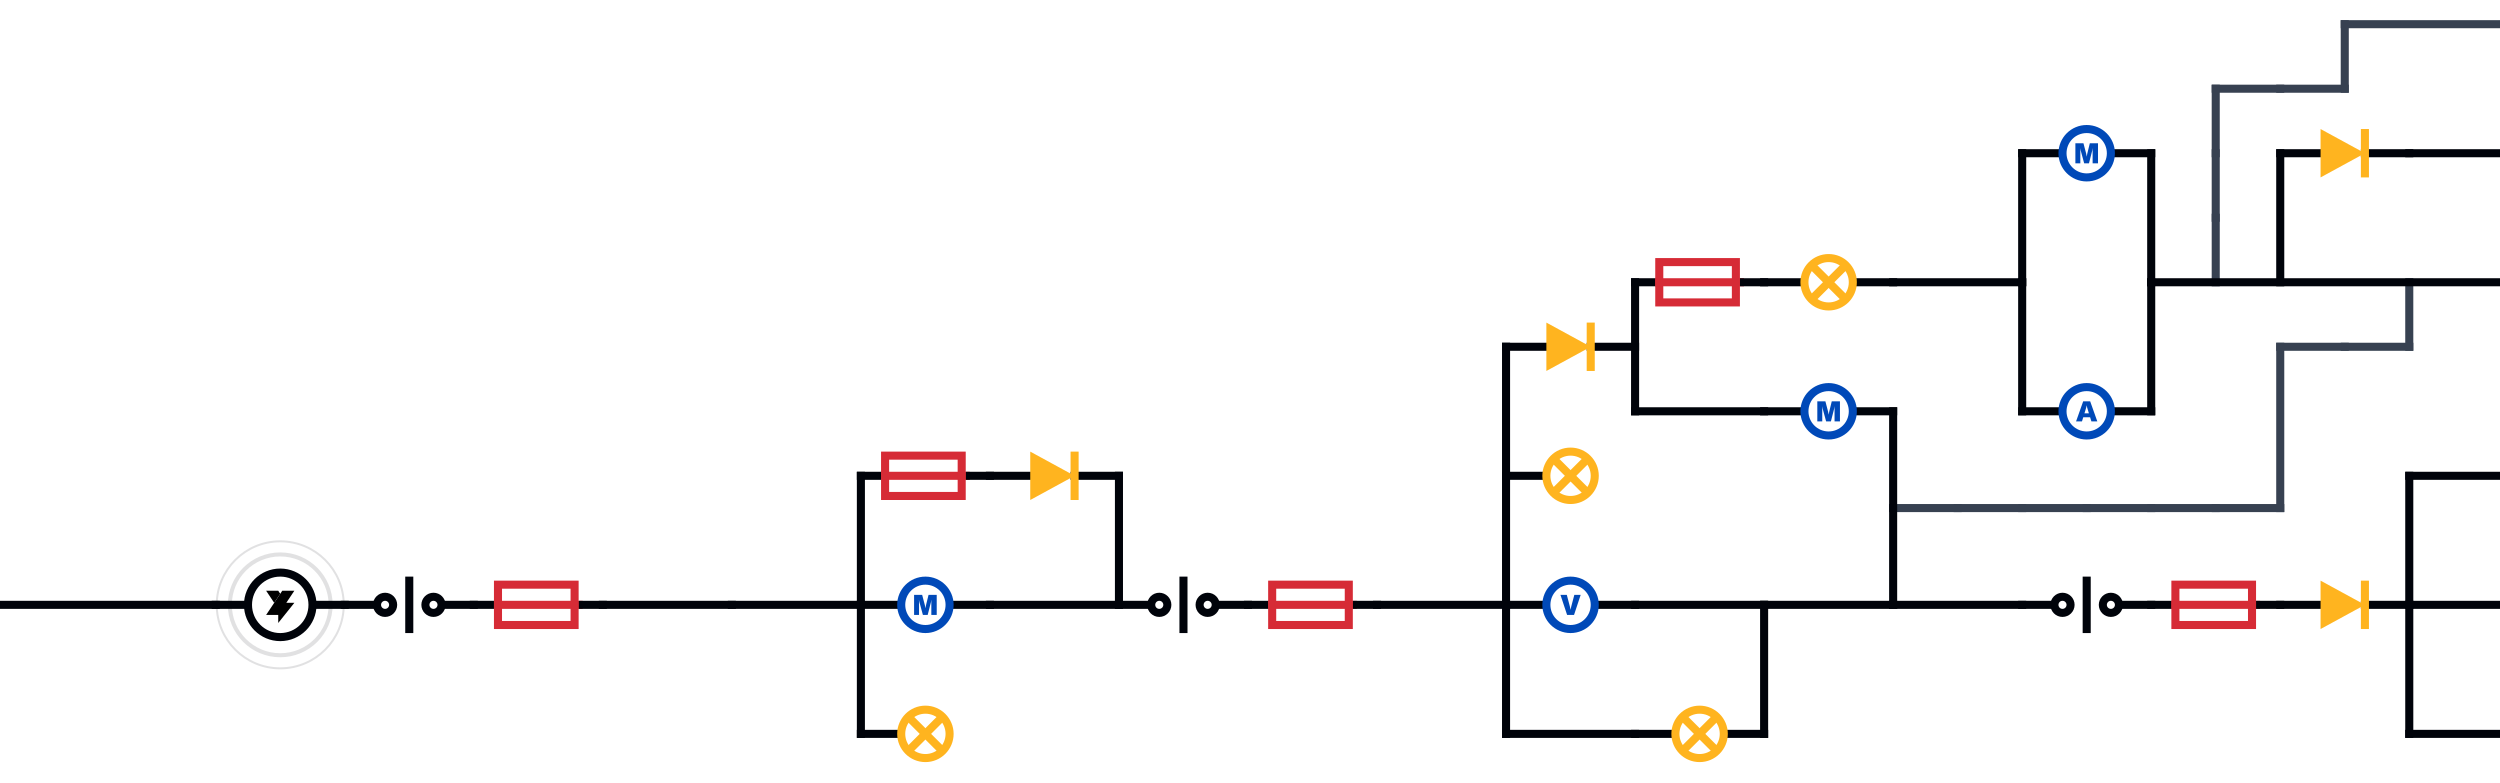
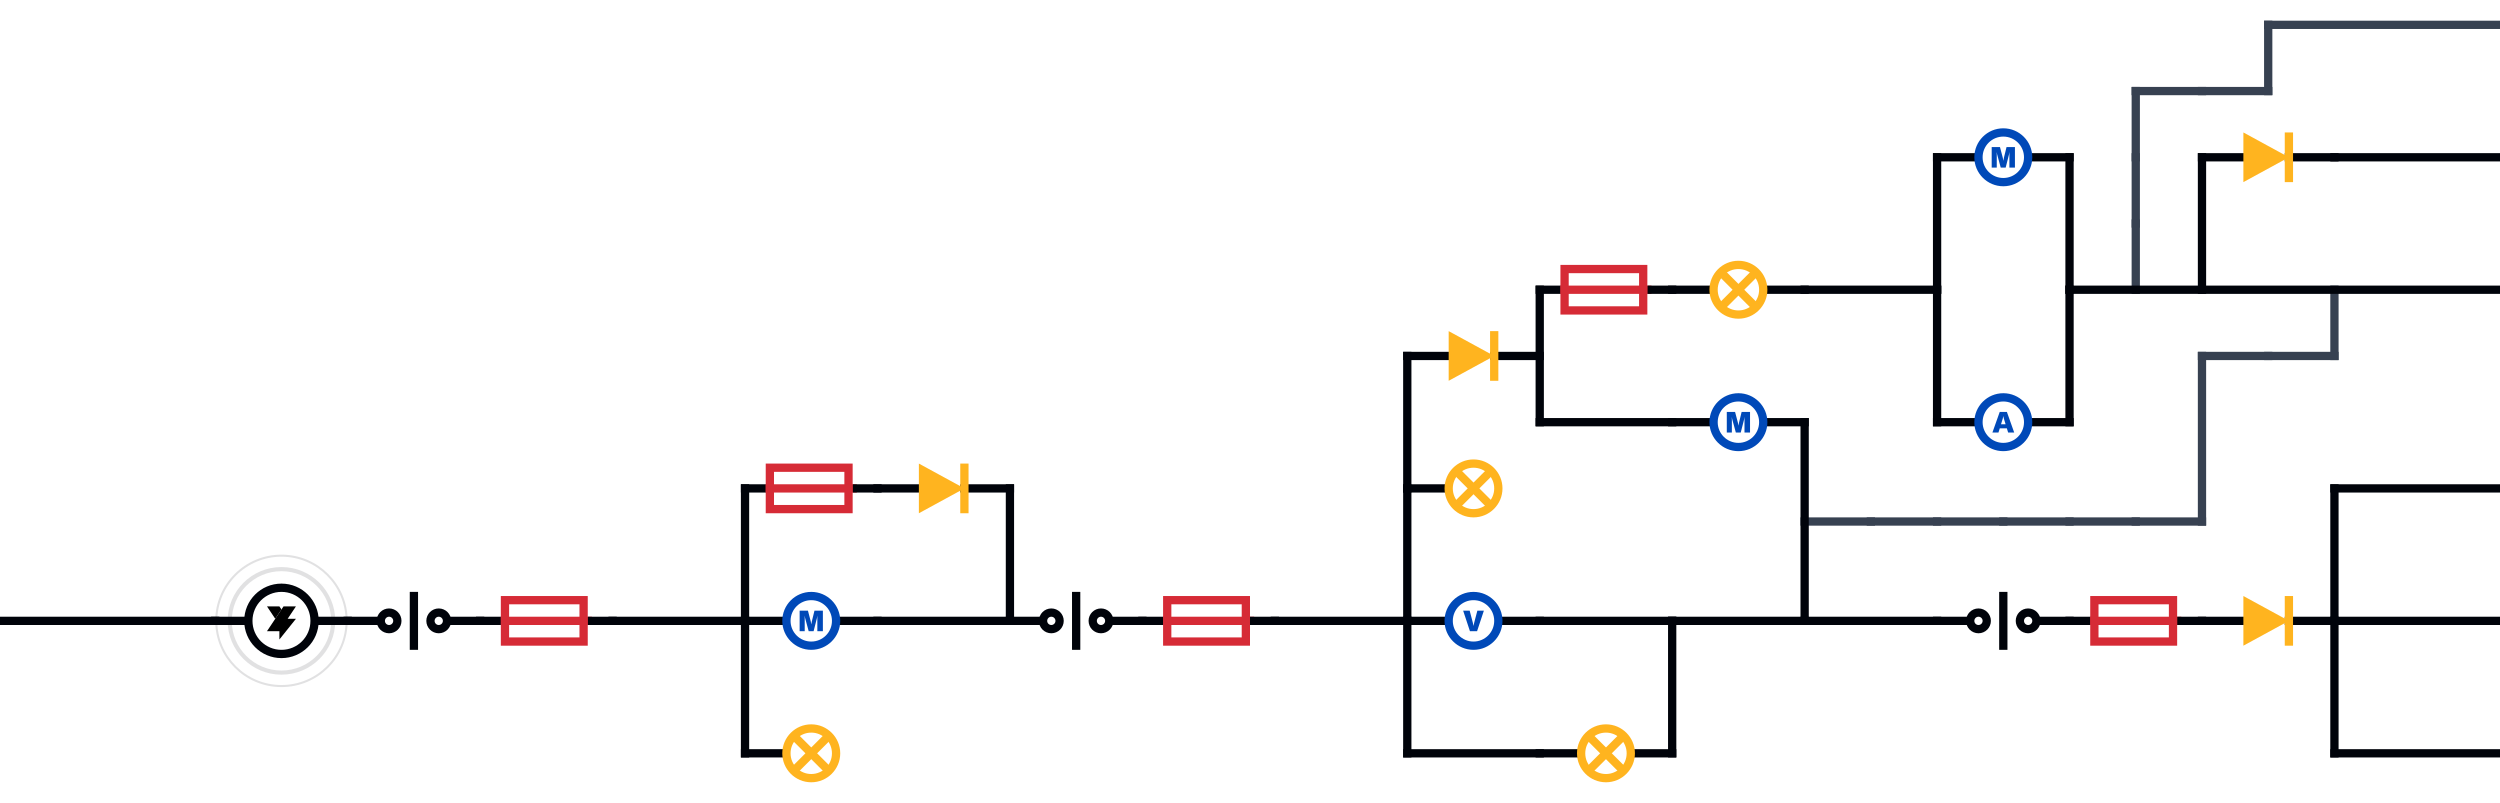
- <svg xmlns="http://www.w3.org/2000/svg" width="1240" height="388" viewBox="0 0 1240 388" fill="none">
-   <path d="M939 252H971" stroke="#374151" stroke-width="4" stroke-linecap="square" />
-   <path d="M971 252H1003" stroke="#374151" stroke-width="4" stroke-linecap="square" />
-   <path d="M1003 252H1035" stroke="#374151" stroke-width="4" stroke-linecap="square" />
-   <path d="M1035 252H1067" stroke="#374151" stroke-width="4" stroke-linecap="square" />
-   <path d="M1067 252H1099" stroke="#374151" stroke-width="4" stroke-linecap="square" />
-   <path d="M1099 252H1131" stroke="#374151" stroke-width="4" stroke-linecap="square" />
-   <path d="M1099 108L1099 76" stroke="#374151" stroke-width="4" stroke-linecap="square" />
-   <path d="M1099 76L1099 44" stroke="#374151" stroke-width="4" stroke-linecap="square" />
-   <path d="M1099 140L1099 108" stroke="#374151" stroke-width="4" stroke-linecap="square" />
-   <path d="M1131 252L1131 172" stroke="#374151" stroke-width="4" stroke-linecap="square" />
-   <path d="M1163 44L1163 12" stroke="#374151" stroke-width="4" stroke-linecap="square" />
-   <path d="M1195 172L1195 140" stroke="#374151" stroke-width="4" stroke-linecap="square" />
-   <path d="M1163 172H1195" stroke="#374151" stroke-width="4" stroke-linecap="square" />
-   <path d="M1131 172H1163" stroke="#374151" stroke-width="4" stroke-linecap="square" />
-   <path d="M1131 44L1163 44" stroke="#374151" stroke-width="4" stroke-linecap="square" />
-   <path d="M1099 44L1131 44" stroke="#374151" stroke-width="4" stroke-linecap="square" />
-   <path d="M1163 12L1259 12" stroke="#374151" stroke-width="4" stroke-linecap="square" />
-   <path d="M811 362H809V366H811V362ZM811 366H831V362H811V366Z" fill="#00030A" />
-   <path d="M875 366L877 366L877 362L875 362L875 366ZM855 366L875 366L875 362L855 362L855 366Z" fill="#00030A" />
-   <path fill-rule="evenodd" clip-rule="evenodd" d="M843 352C849.627 352 855 357.373 855 364C855 370.627 849.627 376 843 376C836.373 376 831 370.627 831 364C831 357.373 836.373 352 843 352Z" stroke="#FFB41F" stroke-width="4" stroke-linecap="square" />
-   <path d="M835 356L851 372" stroke="#FFB41F" stroke-width="4" />
-   <path d="M835 372L851 356" stroke="#FFB41F" stroke-width="4" />
-   <path d="M747 364L747 300" stroke="#00030A" stroke-width="4" stroke-linecap="square" />
-   <path d="M875 364L875 300" stroke="#00030A" stroke-width="4" stroke-linecap="square" />
-   <path d="M427 362H425V366H427V362ZM427 366H447V362H427V366Z" fill="#00030A" />
-   <path fill-rule="evenodd" clip-rule="evenodd" d="M459 352C465.627 352 471 357.373 471 364C471 370.627 465.627 376 459 376C452.373 376 447 370.627 447 364C447 357.373 452.373 352 459 352Z" stroke="#FFB41F" stroke-width="4" stroke-linecap="square" />
-   <path d="M451 356L467 372" stroke="#FFB41F" stroke-width="4" />
-   <path d="M451 372L467 356" stroke="#FFB41F" stroke-width="4" />
-   <path d="M427 364L427 300" stroke="#00030A" stroke-width="4" stroke-linecap="square" />
-   <path d="M1067 298H1065V302H1067V298ZM1067 302H1079V298H1067V302Z" fill="#00030A" />
-   <path d="M1079 300H1119" stroke="#D62B36" stroke-width="4" stroke-linecap="square" />
-   <path d="M1131 302L1133 302L1133 298L1131 298L1131 302ZM1119 302L1131 302L1131 298L1119 298L1119 302Z" fill="#00030A" />
-   <rect x="1079" y="290" width="38" height="20" stroke="#D62B36" stroke-width="4" />
-   <path d="M939 300H1003" stroke="#00030A" stroke-width="4" stroke-linecap="square" />
-   <path d="M1195 300L1195 236" stroke="#00030A" stroke-width="4" stroke-linecap="square" />
-   <path d="M1131 140L1131 76" stroke="#00030A" stroke-width="4" stroke-linecap="square" />
-   <path d="M1003 204L1003 140" stroke="#00030A" stroke-width="4" stroke-linecap="square" />
-   <path d="M1067 204L1067 140" stroke="#00030A" stroke-width="4" stroke-linecap="square" />
-   <path d="M1003 140L1003 76" stroke="#00030A" stroke-width="4" stroke-linecap="square" />
-   <path d="M1067 140L1067 76" stroke="#00030A" stroke-width="4" stroke-linecap="square" />
-   <path d="M1195 364L1195 300" stroke="#00030A" stroke-width="4" stroke-linecap="square" />
-   <path d="M1131 298H1129V302H1131V298ZM1131 302H1155V298H1131V302Z" fill="#00030A" />
-   <path d="M1195 302L1197 302L1197 298L1195 298L1195 302ZM1171 302L1195 302L1195 298L1171 298L1171 302Z" fill="#00030A" />
-   <path d="M1151 288L1173 300L1151 312V288Z" fill="#FFB41F" />
-   <path d="M1173 288L1173 312" stroke="#FFB41F" stroke-width="4" />
-   <path d="M1195 364H1259" stroke="#00030A" stroke-width="4" stroke-linecap="square" />
-   <path d="M1195 236H1259" stroke="#00030A" stroke-width="4" stroke-linecap="square" />
-   <path d="M1195 300H1259" stroke="#00030A" stroke-width="4" stroke-linecap="square" />
-   <path d="M1003 298H1001V302H1003V298ZM1003 302H1019V298H1003V302Z" fill="#00030A" />
-   <path d="M1067 302L1069 302L1069 298L1067 298L1067 302ZM1051 302L1067 302L1067 298L1051 298L1051 302Z" fill="#00030A" />
-   <circle cx="1023" cy="300" r="4" stroke="#00030A" stroke-width="4" stroke-linecap="square" />
-   <circle cx="1047" cy="300" r="4" stroke="#00030A" stroke-width="4" stroke-linecap="square" />
-   <path d="M1035 312L1035 288" stroke="#00030A" stroke-width="4" stroke-linecap="square" />
-   <path d="M939 300L939 204" stroke="#00030A" stroke-width="4" stroke-linecap="square" />
-   <path d="M875 300H939" stroke="#00030A" stroke-width="4" stroke-linecap="square" />
-   <path d="M811 300H875" stroke="#00030A" stroke-width="4" stroke-linecap="square" />
-   <path d="M811 204H875" stroke="#00030A" stroke-width="4" stroke-linecap="square" />
-   <path d="M747 364H811" stroke="#00030A" stroke-width="4" stroke-linecap="square" />
-   <path d="M747 298H745V302H747V298ZM747 302H767V298H747V302Z" fill="#00030A" />
-   <path d="M811 302L813 302L813 298L811 298L811 302ZM791 302L811 302L811 298L791 298L791 302Z" fill="#00030A" />
-   <path d="M777.279 305H780.723L784.013 295.06H780.863L779.309 300.968C779.155 301.57 779.071 301.948 779.029 302.354H778.973C778.931 301.948 778.847 301.57 778.693 300.968L777.139 295.06H773.989L777.279 305Z" fill="#0049B8" />
-   <path fill-rule="evenodd" clip-rule="evenodd" d="M779 288C785.627 288 791 293.373 791 300C791 306.627 785.627 312 779 312C772.373 312 767 306.627 767 300C767 293.373 772.373 288 779 288Z" stroke="#0049B8" stroke-width="4" stroke-linecap="square" />
-   <path d="M747 236L747 172" stroke="#00030A" stroke-width="4" stroke-linecap="square" />
-   <path d="M747 300L747 236" stroke="#00030A" stroke-width="4" stroke-linecap="square" />
-   <path d="M683 300H747" stroke="#00030A" stroke-width="4" stroke-linecap="square" />
-   <path d="M619 298H617V302H619V298ZM619 302H631V298H619V302Z" fill="#00030A" />
-   <path d="M631 300H671" stroke="#D62B36" stroke-width="4" stroke-linecap="square" />
-   <path d="M683 302L685 302L685 298L683 298L683 302ZM671 302L683 302L683 298L671 298L671 302Z" fill="#00030A" />
-   <rect x="631" y="290" width="38" height="20" stroke="#D62B36" stroke-width="4" />
-   <path d="M555 298H553V302H555V298ZM555 302H571V298H555V302Z" fill="#00030A" />
-   <path d="M619 302L621 302L621 298L619 298L619 302ZM603 302L619 302L619 298L603 298L603 302Z" fill="#00030A" />
-   <circle cx="575" cy="300" r="4" stroke="#00030A" stroke-width="4" stroke-linecap="square" />
-   <circle cx="599" cy="300" r="4" stroke="#00030A" stroke-width="4" stroke-linecap="square" />
-   <path d="M587 312L587 288" stroke="#00030A" stroke-width="4" stroke-linecap="square" />
-   <path d="M555 300L555 236" stroke="#00030A" stroke-width="4" stroke-linecap="square" />
-   <path d="M491 300H555" stroke="#00030A" stroke-width="4" stroke-linecap="square" />
-   <path d="M427 298H425V302H427V298ZM427 302H447V298H427V302Z" fill="#00030A" />
-   <path d="M491 302L493 302L493 298L491 298L491 302ZM471 302L491 302L491 298L471 298L471 302Z" fill="#00030A" />
-   <path d="M453.387 305H455.837V298.728C455.837 298.336 455.809 297.944 455.781 297.594H455.809C455.837 297.888 455.907 298.21 455.977 298.448L457.755 305H460.135L461.801 298.448C461.857 298.224 461.927 297.888 461.955 297.566H461.983C461.955 297.972 461.941 298.364 461.941 298.728V305H464.615V295.06H460.555L459.281 300.254C459.155 300.744 459.057 301.29 459.029 301.64H459.001C458.973 301.29 458.889 300.758 458.763 300.282L457.391 295.06H453.387V305Z" fill="#0049B8" />
-   <path fill-rule="evenodd" clip-rule="evenodd" d="M459 288C465.627 288 471 293.373 471 300C471 306.627 465.627 312 459 312C452.373 312 447 306.627 447 300C447 293.373 452.373 288 459 288Z" stroke="#0049B8" stroke-width="4" stroke-linecap="square" />
-   <path d="M427 300L427 236" stroke="#00030A" stroke-width="4" stroke-linecap="square" />
-   <path d="M363 300H427" stroke="#00030A" stroke-width="4" stroke-linecap="square" />
-   <path d="M299 300H363" stroke="#00030A" stroke-width="4" stroke-linecap="square" />
-   <path d="M235 298H233V302H235V298ZM235 302H247V298H235V302Z" fill="#00030A" />
-   <path d="M247 300H287" stroke="#D62B36" stroke-width="4" stroke-linecap="square" />
-   <path d="M299 302L301 302L301 298L299 298L299 302ZM287 302L299 302L299 298L287 298L287 302Z" fill="#00030A" />
-   <rect x="247" y="290" width="38" height="20" stroke="#D62B36" stroke-width="4" />
-   <path d="M171 298H169V302H171V298ZM171 302H187V298H171V302Z" fill="#00030A" />
-   <path d="M235 302L237 302L237 298L235 298L235 302ZM219 302L235 302L235 298L219 298L219 302Z" fill="#00030A" />
-   <circle cx="191" cy="300" r="4" stroke="#00030A" stroke-width="4" stroke-linecap="square" />
-   <circle cx="215" cy="300" r="4" stroke="#00030A" stroke-width="4" stroke-linecap="square" />
-   <path d="M203 312L203 288" stroke="#00030A" stroke-width="4" stroke-linecap="square" />
-   <path opacity="0.12" d="M170.5 300C170.5 317.397 156.397 331.5 139 331.5C121.603 331.5 107.5 317.397 107.5 300C107.5 282.603 121.603 268.5 139 268.5C156.397 268.5 170.5 282.603 170.5 300Z" stroke="#00030A" />
-   <path opacity="0.12" d="M164 300C164 313.807 152.807 325 139 325C125.193 325 114 313.807 114 300C114 286.193 125.193 275 139 275C152.807 275 164 286.193 164 300Z" stroke="#00030A" stroke-width="2" />
-   <path d="M107 298H105V302H107V298ZM107 302H123V298H107V302Z" fill="#00030A" />
-   <path d="M171 302L173 302L173 298L171 298L171 302ZM155 302L171 302L171 298L155 298L155 302Z" fill="#00030A" />
-   <path fill-rule="evenodd" clip-rule="evenodd" d="M139 284C147.837 284 155 291.163 155 300C155 308.837 147.837 316 139 316C130.163 316 123 308.837 123 300C123 291.163 130.163 284 139 284Z" stroke="#00030A" stroke-width="4" stroke-linecap="square" />
-   <path fill-rule="evenodd" clip-rule="evenodd" d="M140 293H146L142 299H146L138 309V305H132L140 293Z" fill="black" />
-   <path fill-rule="evenodd" clip-rule="evenodd" d="M132 293H138L139 294.5L136 299L132 293Z" fill="black" />
-   <path d="M0 300H107" stroke="#00030A" stroke-width="4" stroke-linecap="square" />
-   <path d="M875 202H873V206H875V202ZM875 206H895V202H875V206Z" fill="#00030A" />
-   <path d="M939 206L941 206L941 202L939 202L939 206ZM919 206L939 206L939 202L919 202L919 206Z" fill="#00030A" />
-   <path d="M901.387 209H903.837V202.728C903.837 202.336 903.809 201.944 903.781 201.594H903.809C903.837 201.888 903.907 202.21 903.977 202.448L905.755 209H908.135L909.801 202.448C909.857 202.224 909.927 201.888 909.955 201.566H909.983C909.955 201.972 909.941 202.364 909.941 202.728V209H912.615V199.06H908.555L907.281 204.254C907.155 204.744 907.057 205.29 907.029 205.64H907.001C906.973 205.29 906.889 204.758 906.763 204.282L905.391 199.06H901.387V209Z" fill="#0049B8" />
-   <path fill-rule="evenodd" clip-rule="evenodd" d="M907 192C913.627 192 919 197.373 919 204C919 210.627 913.627 216 907 216C900.373 216 895 210.627 895 204C895 197.373 900.373 192 907 192Z" stroke="#0049B8" stroke-width="4" stroke-linecap="square" />
-   <path d="M811 204L811 140" stroke="#00030A" stroke-width="4" stroke-linecap="square" />
-   <path d="M747 234H745V238H747V234ZM747 238H767V234H747V238Z" fill="#00030A" />
-   <path fill-rule="evenodd" clip-rule="evenodd" d="M779 224C785.627 224 791 229.373 791 236C791 242.627 785.627 248 779 248C772.373 248 767 242.627 767 236C767 229.373 772.373 224 779 224Z" stroke="#FFB41F" stroke-width="4" stroke-linecap="square" />
-   <path d="M771 228L787 244" stroke="#FFB41F" stroke-width="4" />
-   <path d="M771 244L787 228" stroke="#FFB41F" stroke-width="4" />
-   <path d="M747 170H745V174H747V170ZM747 174H771V170H747V174Z" fill="#00030A" />
-   <path d="M811 174L813 174L813 170L811 170L811 174ZM787 174L811 174L811 170L787 170L787 174Z" fill="#00030A" />
-   <path d="M767 160L789 172L767 184V160Z" fill="#FFB41F" />
-   <path d="M789 160L789 184" stroke="#FFB41F" stroke-width="4" />
-   <path d="M1131 74H1129V78H1131V74ZM1131 78H1155V74H1131V78Z" fill="#00030A" />
-   <path d="M1195 78L1197 78L1197 74L1195 74L1195 78ZM1171 78L1195 78L1195 74L1171 74L1171 78Z" fill="#00030A" />
-   <path d="M1151 64L1173 76L1151 88V64Z" fill="#FFB41F" />
-   <path d="M1173 64L1173 88" stroke="#FFB41F" stroke-width="4" />
-   <path d="M491 234H489V238H491V234ZM491 238H515V234H491V238Z" fill="#00030A" />
-   <path d="M555 238L557 238L557 234L555 234L555 238ZM531 238L555 238L555 234L531 234L531 238Z" fill="#00030A" />
-   <path d="M511 224L533 236L511 248V224Z" fill="#FFB41F" />
-   <path d="M533 224L533 248" stroke="#FFB41F" stroke-width="4" />
-   <path d="M427 234H425V238H427V234ZM427 238H439V234H427V238Z" fill="#00030A" />
-   <path d="M439 236H479" stroke="#D62B36" stroke-width="4" stroke-linecap="square" />
-   <path d="M491 238L493 238L493 234L491 234L491 238ZM479 238L491 238L491 234L479 234L479 238Z" fill="#00030A" />
-   <rect x="439" y="226" width="38" height="20" stroke="#D62B36" stroke-width="4" />
-   <path d="M875 138H873V142H875V138ZM875 142H895V138H875V142Z" fill="#00030A" />
-   <path d="M939 142L941 142L941 138L939 138L939 142ZM919 142L939 142L939 138L919 138L919 142Z" fill="#00030A" />
-   <path fill-rule="evenodd" clip-rule="evenodd" d="M907 128C913.627 128 919 133.373 919 140C919 146.627 913.627 152 907 152C900.373 152 895 146.627 895 140C895 133.373 900.373 128 907 128Z" stroke="#FFB41F" stroke-width="4" stroke-linecap="square" />
-   <path d="M899 132L915 148" stroke="#FFB41F" stroke-width="4" />
-   <path d="M899 148L915 132" stroke="#FFB41F" stroke-width="4" />
-   <path d="M811 138H809V142H811V138ZM811 142H823V138H811V142Z" fill="#00030A" />
-   <path d="M823 140H863" stroke="#D62B36" stroke-width="4" stroke-linecap="square" />
-   <path d="M875 142L877 142L877 138L875 138L875 142ZM863 142L875 142L875 138L863 138L863 142Z" fill="#00030A" />
-   <rect x="823" y="130" width="38" height="20" stroke="#D62B36" stroke-width="4" />
-   <path d="M939 140H1003" stroke="#00030A" stroke-width="4" stroke-linecap="square" />
-   <path d="M1195 76H1259" stroke="#00030A" stroke-width="4" stroke-linecap="square" />
-   <path d="M1067 140H1259" stroke="#00030A" stroke-width="4" stroke-linecap="square" />
-   <path d="M1003 202H1001V206H1003V202ZM1003 206H1023V202H1003V206Z" fill="#00030A" />
-   <path d="M1067 206L1069 206L1069 202L1067 202L1067 206ZM1047 206L1067 206L1067 202L1047 202L1047 206Z" fill="#00030A" />
-   <path d="M1037.33 209H1040.26L1036.73 199.06H1033.26L1029.73 209H1032.66L1033.29 206.97H1036.7L1037.33 209ZM1033.89 205.01L1034.55 202.854C1034.72 202.308 1034.87 201.846 1034.98 201.09H1035.01C1035.12 201.846 1035.28 202.308 1035.44 202.854L1036.1 205.01H1033.89Z" fill="#0049B8" />
-   <path fill-rule="evenodd" clip-rule="evenodd" d="M1035 192C1041.63 192 1047 197.373 1047 204C1047 210.627 1041.63 216 1035 216C1028.37 216 1023 210.627 1023 204C1023 197.373 1028.37 192 1035 192Z" stroke="#0049B8" stroke-width="4" stroke-linecap="square" />
-   <path d="M1003 74H1001V78H1003V74ZM1003 78H1023V74H1003V78Z" fill="#00030A" />
-   <path d="M1067 78L1069 78L1069 74L1067 74L1067 78ZM1047 78L1067 78L1067 74L1047 74L1047 78Z" fill="#00030A" />
-   <path d="M1029.39 81H1031.84V74.728C1031.84 74.336 1031.81 73.944 1031.78 73.594H1031.81C1031.84 73.888 1031.91 74.21 1031.98 74.448L1033.75 81H1036.13L1037.8 74.448C1037.86 74.224 1037.93 73.888 1037.95 73.566H1037.98C1037.95 73.972 1037.94 74.364 1037.94 74.728V81H1040.61V71.06H1036.55L1035.28 76.254C1035.15 76.744 1035.06 77.29 1035.03 77.64H1035C1034.97 77.29 1034.89 76.758 1034.76 76.282L1033.39 71.06H1029.39V81Z" fill="#0049B8" />
-   <path fill-rule="evenodd" clip-rule="evenodd" d="M1035 64C1041.63 64 1047 69.373 1047 76C1047 82.627 1041.63 88 1035 88C1028.37 88 1023 82.627 1023 76C1023 69.373 1028.37 64 1035 64Z" stroke="#0049B8" stroke-width="4" stroke-linecap="square" />
+ <svg xmlns="http://www.w3.org/2000/svg" width="1208" height="388" viewBox="0 0 1208 388" fill="none">
+   <path d="M872 252H904" stroke="#374151" stroke-width="4" stroke-linecap="square" />
+   <path d="M904 252H936" stroke="#374151" stroke-width="4" stroke-linecap="square" />
+   <path d="M936 252H968" stroke="#374151" stroke-width="4" stroke-linecap="square" />
+   <path d="M968 252H1000" stroke="#374151" stroke-width="4" stroke-linecap="square" />
+   <path d="M1000 252H1032" stroke="#374151" stroke-width="4" stroke-linecap="square" />
+   <path d="M1032 252H1064" stroke="#374151" stroke-width="4" stroke-linecap="square" />
+   <path d="M1032 108L1032 76" stroke="#374151" stroke-width="4" stroke-linecap="square" />
+   <path d="M1032 76L1032 44" stroke="#374151" stroke-width="4" stroke-linecap="square" />
+   <path d="M1032 140L1032 108" stroke="#374151" stroke-width="4" stroke-linecap="square" />
+   <path d="M1064 252L1064 172" stroke="#374151" stroke-width="4" stroke-linecap="square" />
+   <path d="M1096 44L1096 12" stroke="#374151" stroke-width="4" stroke-linecap="square" />
+   <path d="M1128 172L1128 140" stroke="#374151" stroke-width="4" stroke-linecap="square" />
+   <path d="M1096 172H1128" stroke="#374151" stroke-width="4" stroke-linecap="square" />
+   <path d="M1064 172H1096" stroke="#374151" stroke-width="4" stroke-linecap="square" />
+   <path d="M1064 44L1096 44" stroke="#374151" stroke-width="4" stroke-linecap="square" />
+   <path d="M1032 44L1064 44" stroke="#374151" stroke-width="4" stroke-linecap="square" />
+   <path d="M1096 12L1208 12" stroke="#374151" stroke-width="4" stroke-linecap="square" />
+   <path d="M744 362H742V366H744V362ZM744 366H764V362H744V366Z" fill="#00030A" />
+   <path d="M808 366L810 366L810 362L808 362L808 366ZM788 366L808 366L808 362L788 362L788 366Z" fill="#00030A" />
+   <path fill-rule="evenodd" clip-rule="evenodd" d="M776 352C782.627 352 788 357.373 788 364C788 370.627 782.627 376 776 376C769.373 376 764 370.627 764 364C764 357.373 769.373 352 776 352Z" stroke="#FFB41F" stroke-width="4" stroke-linecap="square" />
+   <path d="M768 356L784 372" stroke="#FFB41F" stroke-width="4" />
+   <path d="M768 372L784 356" stroke="#FFB41F" stroke-width="4" />
+   <path d="M680 364L680 300" stroke="#00030A" stroke-width="4" stroke-linecap="square" />
+   <path d="M808 364L808 300" stroke="#00030A" stroke-width="4" stroke-linecap="square" />
+   <path d="M360 362H358V366H360V362ZM360 366H380V362H360V366Z" fill="#00030A" />
+   <path fill-rule="evenodd" clip-rule="evenodd" d="M392 352C398.627 352 404 357.373 404 364C404 370.627 398.627 376 392 376C385.373 376 380 370.627 380 364C380 357.373 385.373 352 392 352Z" stroke="#FFB41F" stroke-width="4" stroke-linecap="square" />
+   <path d="M384 356L400 372" stroke="#FFB41F" stroke-width="4" />
+   <path d="M384 372L400 356" stroke="#FFB41F" stroke-width="4" />
+   <path d="M360 364L360 300" stroke="#00030A" stroke-width="4" stroke-linecap="square" />
+   <path d="M1000 298H998V302H1000V298ZM1000 302H1012V298H1000V302Z" fill="#00030A" />
+   <path d="M1012 300H1052" stroke="#D62B36" stroke-width="4" stroke-linecap="square" />
+   <path d="M1064 302L1066 302L1066 298L1064 298L1064 302ZM1052 302L1064 302L1064 298L1052 298L1052 302Z" fill="#00030A" />
+   <rect x="1012" y="290" width="38" height="20" stroke="#D62B36" stroke-width="4" />
+   <path d="M872 300H936" stroke="#00030A" stroke-width="4" stroke-linecap="square" />
+   <path d="M1128 300L1128 236" stroke="#00030A" stroke-width="4" stroke-linecap="square" />
+   <path d="M1064 140L1064 76" stroke="#00030A" stroke-width="4" stroke-linecap="square" />
+   <path d="M936 204L936 140" stroke="#00030A" stroke-width="4" stroke-linecap="square" />
+   <path d="M1000 204L1000 140" stroke="#00030A" stroke-width="4" stroke-linecap="square" />
+   <path d="M936 140L936 76" stroke="#00030A" stroke-width="4" stroke-linecap="square" />
+   <path d="M1000 140L1000 76" stroke="#00030A" stroke-width="4" stroke-linecap="square" />
+   <path d="M1128 364L1128 300" stroke="#00030A" stroke-width="4" stroke-linecap="square" />
+   <path d="M1064 298H1062V302H1064V298ZM1064 302H1088V298H1064V302Z" fill="#00030A" />
+   <path d="M1128 302L1130 302L1130 298L1128 298L1128 302ZM1104 302L1128 302L1128 298L1104 298L1104 302Z" fill="#00030A" />
+   <path d="M1084 288L1106 300L1084 312V288Z" fill="#FFB41F" />
+   <path d="M1106 288L1106 312" stroke="#FFB41F" stroke-width="4" />
+   <path d="M1128 364H1208" stroke="#00030A" stroke-width="4" stroke-linecap="square" />
+   <path d="M1128 236H1208" stroke="#00030A" stroke-width="4" stroke-linecap="square" />
+   <path d="M1128 300H1208" stroke="#00030A" stroke-width="4" stroke-linecap="square" />
+   <path d="M936 298H934V302H936V298ZM936 302H952V298H936V302Z" fill="#00030A" />
+   <path d="M1000 302L1002 302L1002 298L1000 298L1000 302ZM984 302L1000 302L1000 298L984 298L984 302Z" fill="#00030A" />
+   <circle cx="956" cy="300" r="4" stroke="#00030A" stroke-width="4" stroke-linecap="square" />
+   <circle cx="980" cy="300" r="4" stroke="#00030A" stroke-width="4" stroke-linecap="square" />
+   <path d="M968 312L968 288" stroke="#00030A" stroke-width="4" stroke-linecap="square" />
+   <path d="M872 300L872 204" stroke="#00030A" stroke-width="4" stroke-linecap="square" />
+   <path d="M808 300H872" stroke="#00030A" stroke-width="4" stroke-linecap="square" />
+   <path d="M744 300H808" stroke="#00030A" stroke-width="4" stroke-linecap="square" />
+   <path d="M744 204H808" stroke="#00030A" stroke-width="4" stroke-linecap="square" />
+   <path d="M680 364H744" stroke="#00030A" stroke-width="4" stroke-linecap="square" />
+   <path d="M680 298H678V302H680V298ZM680 302H700V298H680V302Z" fill="#00030A" />
+   <path d="M744 302L746 302L746 298L744 298L744 302ZM724 302L744 302L744 298L724 298L724 302Z" fill="#00030A" />
+   <path d="M710.279 305H713.723L717.013 295.06H713.863L712.309 300.968C712.155 301.57 712.071 301.948 712.029 302.354H711.973C711.931 301.948 711.847 301.57 711.693 300.968L710.139 295.06H706.989L710.279 305Z" fill="#0049B8" />
+   <path fill-rule="evenodd" clip-rule="evenodd" d="M712 288C718.627 288 724 293.373 724 300C724 306.627 718.627 312 712 312C705.373 312 700 306.627 700 300C700 293.373 705.373 288 712 288Z" stroke="#0049B8" stroke-width="4" stroke-linecap="square" />
+   <path d="M680 236L680 172" stroke="#00030A" stroke-width="4" stroke-linecap="square" />
+   <path d="M680 300L680 236" stroke="#00030A" stroke-width="4" stroke-linecap="square" />
+   <path d="M616 300H680" stroke="#00030A" stroke-width="4" stroke-linecap="square" />
+   <path d="M552 298H550V302H552V298ZM552 302H564V298H552V302Z" fill="#00030A" />
+   <path d="M564 300H604" stroke="#D62B36" stroke-width="4" stroke-linecap="square" />
+   <path d="M616 302L618 302L618 298L616 298L616 302ZM604 302L616 302L616 298L604 298L604 302Z" fill="#00030A" />
+   <rect x="564" y="290" width="38" height="20" stroke="#D62B36" stroke-width="4" />
+   <path d="M488 298H486V302H488V298ZM488 302H504V298H488V302Z" fill="#00030A" />
+   <path d="M552 302L554 302L554 298L552 298L552 302ZM536 302L552 302L552 298L536 298L536 302Z" fill="#00030A" />
+   <circle cx="508" cy="300" r="4" stroke="#00030A" stroke-width="4" stroke-linecap="square" />
+   <circle cx="532" cy="300" r="4" stroke="#00030A" stroke-width="4" stroke-linecap="square" />
+   <path d="M520 312L520 288" stroke="#00030A" stroke-width="4" stroke-linecap="square" />
+   <path d="M488 300L488 236" stroke="#00030A" stroke-width="4" stroke-linecap="square" />
+   <path d="M424 300H488" stroke="#00030A" stroke-width="4" stroke-linecap="square" />
+   <path d="M360 298H358V302H360V298ZM360 302H380V298H360V302Z" fill="#00030A" />
+   <path d="M424 302L426 302L426 298L424 298L424 302ZM404 302L424 302L424 298L404 298L404 302Z" fill="#00030A" />
+   <path d="M386.387 305H388.837V298.728C388.837 298.336 388.809 297.944 388.781 297.594H388.809C388.837 297.888 388.907 298.21 388.977 298.448L390.755 305H393.135L394.801 298.448C394.857 298.224 394.927 297.888 394.955 297.566H394.983C394.955 297.972 394.941 298.364 394.941 298.728V305H397.615V295.06H393.555L392.281 300.254C392.155 300.744 392.057 301.29 392.029 301.64H392.001C391.973 301.29 391.889 300.758 391.763 300.282L390.391 295.06H386.387V305Z" fill="#0049B8" />
+   <path fill-rule="evenodd" clip-rule="evenodd" d="M392 288C398.627 288 404 293.373 404 300C404 306.627 398.627 312 392 312C385.373 312 380 306.627 380 300C380 293.373 385.373 288 392 288Z" stroke="#0049B8" stroke-width="4" stroke-linecap="square" />
+   <path d="M360 300L360 236" stroke="#00030A" stroke-width="4" stroke-linecap="square" />
+   <path d="M296 300H360" stroke="#00030A" stroke-width="4" stroke-linecap="square" />
+   <path d="M232 298H230V302H232V298ZM232 302H244V298H232V302Z" fill="#00030A" />
+   <path d="M244 300H284" stroke="#D62B36" stroke-width="4" stroke-linecap="square" />
+   <path d="M296 302L298 302L298 298L296 298L296 302ZM284 302L296 302L296 298L284 298L284 302Z" fill="#00030A" />
+   <rect x="244" y="290" width="38" height="20" stroke="#D62B36" stroke-width="4" />
+   <path d="M168 298H166V302H168V298ZM168 302H184V298H168V302Z" fill="#00030A" />
+   <path d="M232 302L234 302L234 298L232 298L232 302ZM216 302L232 302L232 298L216 298L216 302Z" fill="#00030A" />
+   <circle cx="188" cy="300" r="4" stroke="#00030A" stroke-width="4" stroke-linecap="square" />
+   <circle cx="212" cy="300" r="4" stroke="#00030A" stroke-width="4" stroke-linecap="square" />
+   <path d="M200 312L200 288" stroke="#00030A" stroke-width="4" stroke-linecap="square" />
+   <path opacity="0.12" d="M167.5 300C167.5 317.397 153.397 331.5 136 331.5C118.603 331.5 104.5 317.397 104.5 300C104.5 282.603 118.603 268.5 136 268.5C153.397 268.5 167.5 282.603 167.5 300Z" stroke="#00030A" />
+   <path opacity="0.12" d="M161 300C161 313.807 149.807 325 136 325C122.193 325 111 313.807 111 300C111 286.193 122.193 275 136 275C149.807 275 161 286.193 161 300Z" stroke="#00030A" stroke-width="2" />
+   <path d="M104 298H102V302H104V298ZM104 302H120V298H104V302Z" fill="#00030A" />
+   <path d="M168 302L170 302L170 298L168 298L168 302ZM152 302L168 302L168 298L152 298L152 302Z" fill="#00030A" />
+   <path fill-rule="evenodd" clip-rule="evenodd" d="M136 284C144.837 284 152 291.163 152 300C152 308.837 144.837 316 136 316C127.163 316 120 308.837 120 300C120 291.163 127.163 284 136 284Z" stroke="#00030A" stroke-width="4" stroke-linecap="square" />
+   <path fill-rule="evenodd" clip-rule="evenodd" d="M137 293H143L139 299H143L135 309V305H129L137 293Z" fill="black" />
+   <path fill-rule="evenodd" clip-rule="evenodd" d="M129 293H135L136 294.5L133 299L129 293Z" fill="black" />
+   <path d="M0 300H104" stroke="#00030A" stroke-width="4" stroke-linecap="square" />
+   <path d="M808 202H806V206H808V202ZM808 206H828V202H808V206Z" fill="#00030A" />
+   <path d="M872 206L874 206L874 202L872 202L872 206ZM852 206L872 206L872 202L852 202L852 206Z" fill="#00030A" />
+   <path d="M834.387 209H836.837V202.728C836.837 202.336 836.809 201.944 836.781 201.594H836.809C836.837 201.888 836.907 202.21 836.977 202.448L838.755 209H841.135L842.801 202.448C842.857 202.224 842.927 201.888 842.955 201.566H842.983C842.955 201.972 842.941 202.364 842.941 202.728V209H845.615V199.06H841.555L840.281 204.254C840.155 204.744 840.057 205.29 840.029 205.64H840.001C839.973 205.29 839.889 204.758 839.763 204.282L838.391 199.06H834.387V209Z" fill="#0049B8" />
+   <path fill-rule="evenodd" clip-rule="evenodd" d="M840 192C846.627 192 852 197.373 852 204C852 210.627 846.627 216 840 216C833.373 216 828 210.627 828 204C828 197.373 833.373 192 840 192Z" stroke="#0049B8" stroke-width="4" stroke-linecap="square" />
+   <path d="M744 204L744 140" stroke="#00030A" stroke-width="4" stroke-linecap="square" />
+   <path d="M680 234H678V238H680V234ZM680 238H700V234H680V238Z" fill="#00030A" />
+   <path fill-rule="evenodd" clip-rule="evenodd" d="M712 224C718.627 224 724 229.373 724 236C724 242.627 718.627 248 712 248C705.373 248 700 242.627 700 236C700 229.373 705.373 224 712 224Z" stroke="#FFB41F" stroke-width="4" stroke-linecap="square" />
+   <path d="M704 228L720 244" stroke="#FFB41F" stroke-width="4" />
+   <path d="M704 244L720 228" stroke="#FFB41F" stroke-width="4" />
+   <path d="M680 170H678V174H680V170ZM680 174H704V170H680V174Z" fill="#00030A" />
+   <path d="M744 174L746 174L746 170L744 170L744 174ZM720 174L744 174L744 170L720 170L720 174Z" fill="#00030A" />
+   <path d="M700 160L722 172L700 184V160Z" fill="#FFB41F" />
+   <path d="M722 160L722 184" stroke="#FFB41F" stroke-width="4" />
+   <path d="M1064 74H1062V78H1064V74ZM1064 78H1088V74H1064V78Z" fill="#00030A" />
+   <path d="M1128 78L1130 78L1130 74L1128 74L1128 78ZM1104 78L1128 78L1128 74L1104 74L1104 78Z" fill="#00030A" />
+   <path d="M1084 64L1106 76L1084 88V64Z" fill="#FFB41F" />
+   <path d="M1106 64L1106 88" stroke="#FFB41F" stroke-width="4" />
+   <path d="M424 234H422V238H424V234ZM424 238H448V234H424V238Z" fill="#00030A" />
+   <path d="M488 238L490 238L490 234L488 234L488 238ZM464 238L488 238L488 234L464 234L464 238Z" fill="#00030A" />
+   <path d="M444 224L466 236L444 248V224Z" fill="#FFB41F" />
+   <path d="M466 224L466 248" stroke="#FFB41F" stroke-width="4" />
+   <path d="M360 234H358V238H360V234ZM360 238H372V234H360V238Z" fill="#00030A" />
+   <path d="M372 236H412" stroke="#D62B36" stroke-width="4" stroke-linecap="square" />
+   <path d="M424 238L426 238L426 234L424 234L424 238ZM412 238L424 238L424 234L412 234L412 238Z" fill="#00030A" />
+   <rect x="372" y="226" width="38" height="20" stroke="#D62B36" stroke-width="4" />
+   <path d="M808 138H806V142H808V138ZM808 142H828V138H808V142Z" fill="#00030A" />
+   <path d="M872 142L874 142L874 138L872 138L872 142ZM852 142L872 142L872 138L852 138L852 142Z" fill="#00030A" />
+   <path fill-rule="evenodd" clip-rule="evenodd" d="M840 128C846.627 128 852 133.373 852 140C852 146.627 846.627 152 840 152C833.373 152 828 146.627 828 140C828 133.373 833.373 128 840 128Z" stroke="#FFB41F" stroke-width="4" stroke-linecap="square" />
+   <path d="M832 132L848 148" stroke="#FFB41F" stroke-width="4" />
+   <path d="M832 148L848 132" stroke="#FFB41F" stroke-width="4" />
+   <path d="M744 138H742V142H744V138ZM744 142H756V138H744V142Z" fill="#00030A" />
+   <path d="M756 140H796" stroke="#D62B36" stroke-width="4" stroke-linecap="square" />
+   <path d="M808 142L810 142L810 138L808 138L808 142ZM796 142L808 142L808 138L796 138L796 142Z" fill="#00030A" />
+   <rect x="756" y="130" width="38" height="20" stroke="#D62B36" stroke-width="4" />
+   <path d="M872 140H936" stroke="#00030A" stroke-width="4" stroke-linecap="square" />
+   <path d="M1128 76H1208" stroke="#00030A" stroke-width="4" stroke-linecap="square" />
+   <path d="M1000 140H1208" stroke="#00030A" stroke-width="4" stroke-linecap="square" />
+   <path d="M936 202H934V206H936V202ZM936 206H956V202H936V206Z" fill="#00030A" />
+   <path d="M1000 206L1002 206L1002 202L1000 202L1000 206ZM980 206L1000 206L1000 202L980 202L980 206Z" fill="#00030A" />
+   <path d="M970.335 209H973.261L969.733 199.06H966.261L962.733 209H965.659L966.289 206.97H969.705L970.335 209ZM966.891 205.01L967.549 202.854C967.717 202.308 967.871 201.846 967.983 201.09H968.011C968.123 201.846 968.277 202.308 968.445 202.854L969.103 205.01H966.891Z" fill="#0049B8" />
+   <path fill-rule="evenodd" clip-rule="evenodd" d="M968 192C974.627 192 980 197.373 980 204C980 210.627 974.627 216 968 216C961.373 216 956 210.627 956 204C956 197.373 961.373 192 968 192Z" stroke="#0049B8" stroke-width="4" stroke-linecap="square" />
+   <path d="M936 74H934V78H936V74ZM936 78H956V74H936V78Z" fill="#00030A" />
+   <path d="M1000 78L1002 78L1002 74L1000 74L1000 78ZM980 78L1000 78L1000 74L980 74L980 78Z" fill="#00030A" />
+   <path d="M962.387 81H964.837V74.728C964.837 74.336 964.809 73.944 964.781 73.594H964.809C964.837 73.888 964.907 74.21 964.977 74.448L966.755 81H969.135L970.801 74.448C970.857 74.224 970.927 73.888 970.955 73.566H970.983C970.955 73.972 970.941 74.364 970.941 74.728V81H973.615V71.06H969.555L968.281 76.254C968.155 76.744 968.057 77.29 968.029 77.64H968.001C967.973 77.29 967.889 76.758 967.763 76.282L966.391 71.06H962.387V81Z" fill="#0049B8" />
+   <path fill-rule="evenodd" clip-rule="evenodd" d="M968 64C974.627 64 980 69.373 980 76C980 82.627 974.627 88 968 88C961.373 88 956 82.627 956 76C956 69.373 961.373 64 968 64Z" stroke="#0049B8" stroke-width="4" stroke-linecap="square" />
</svg>
